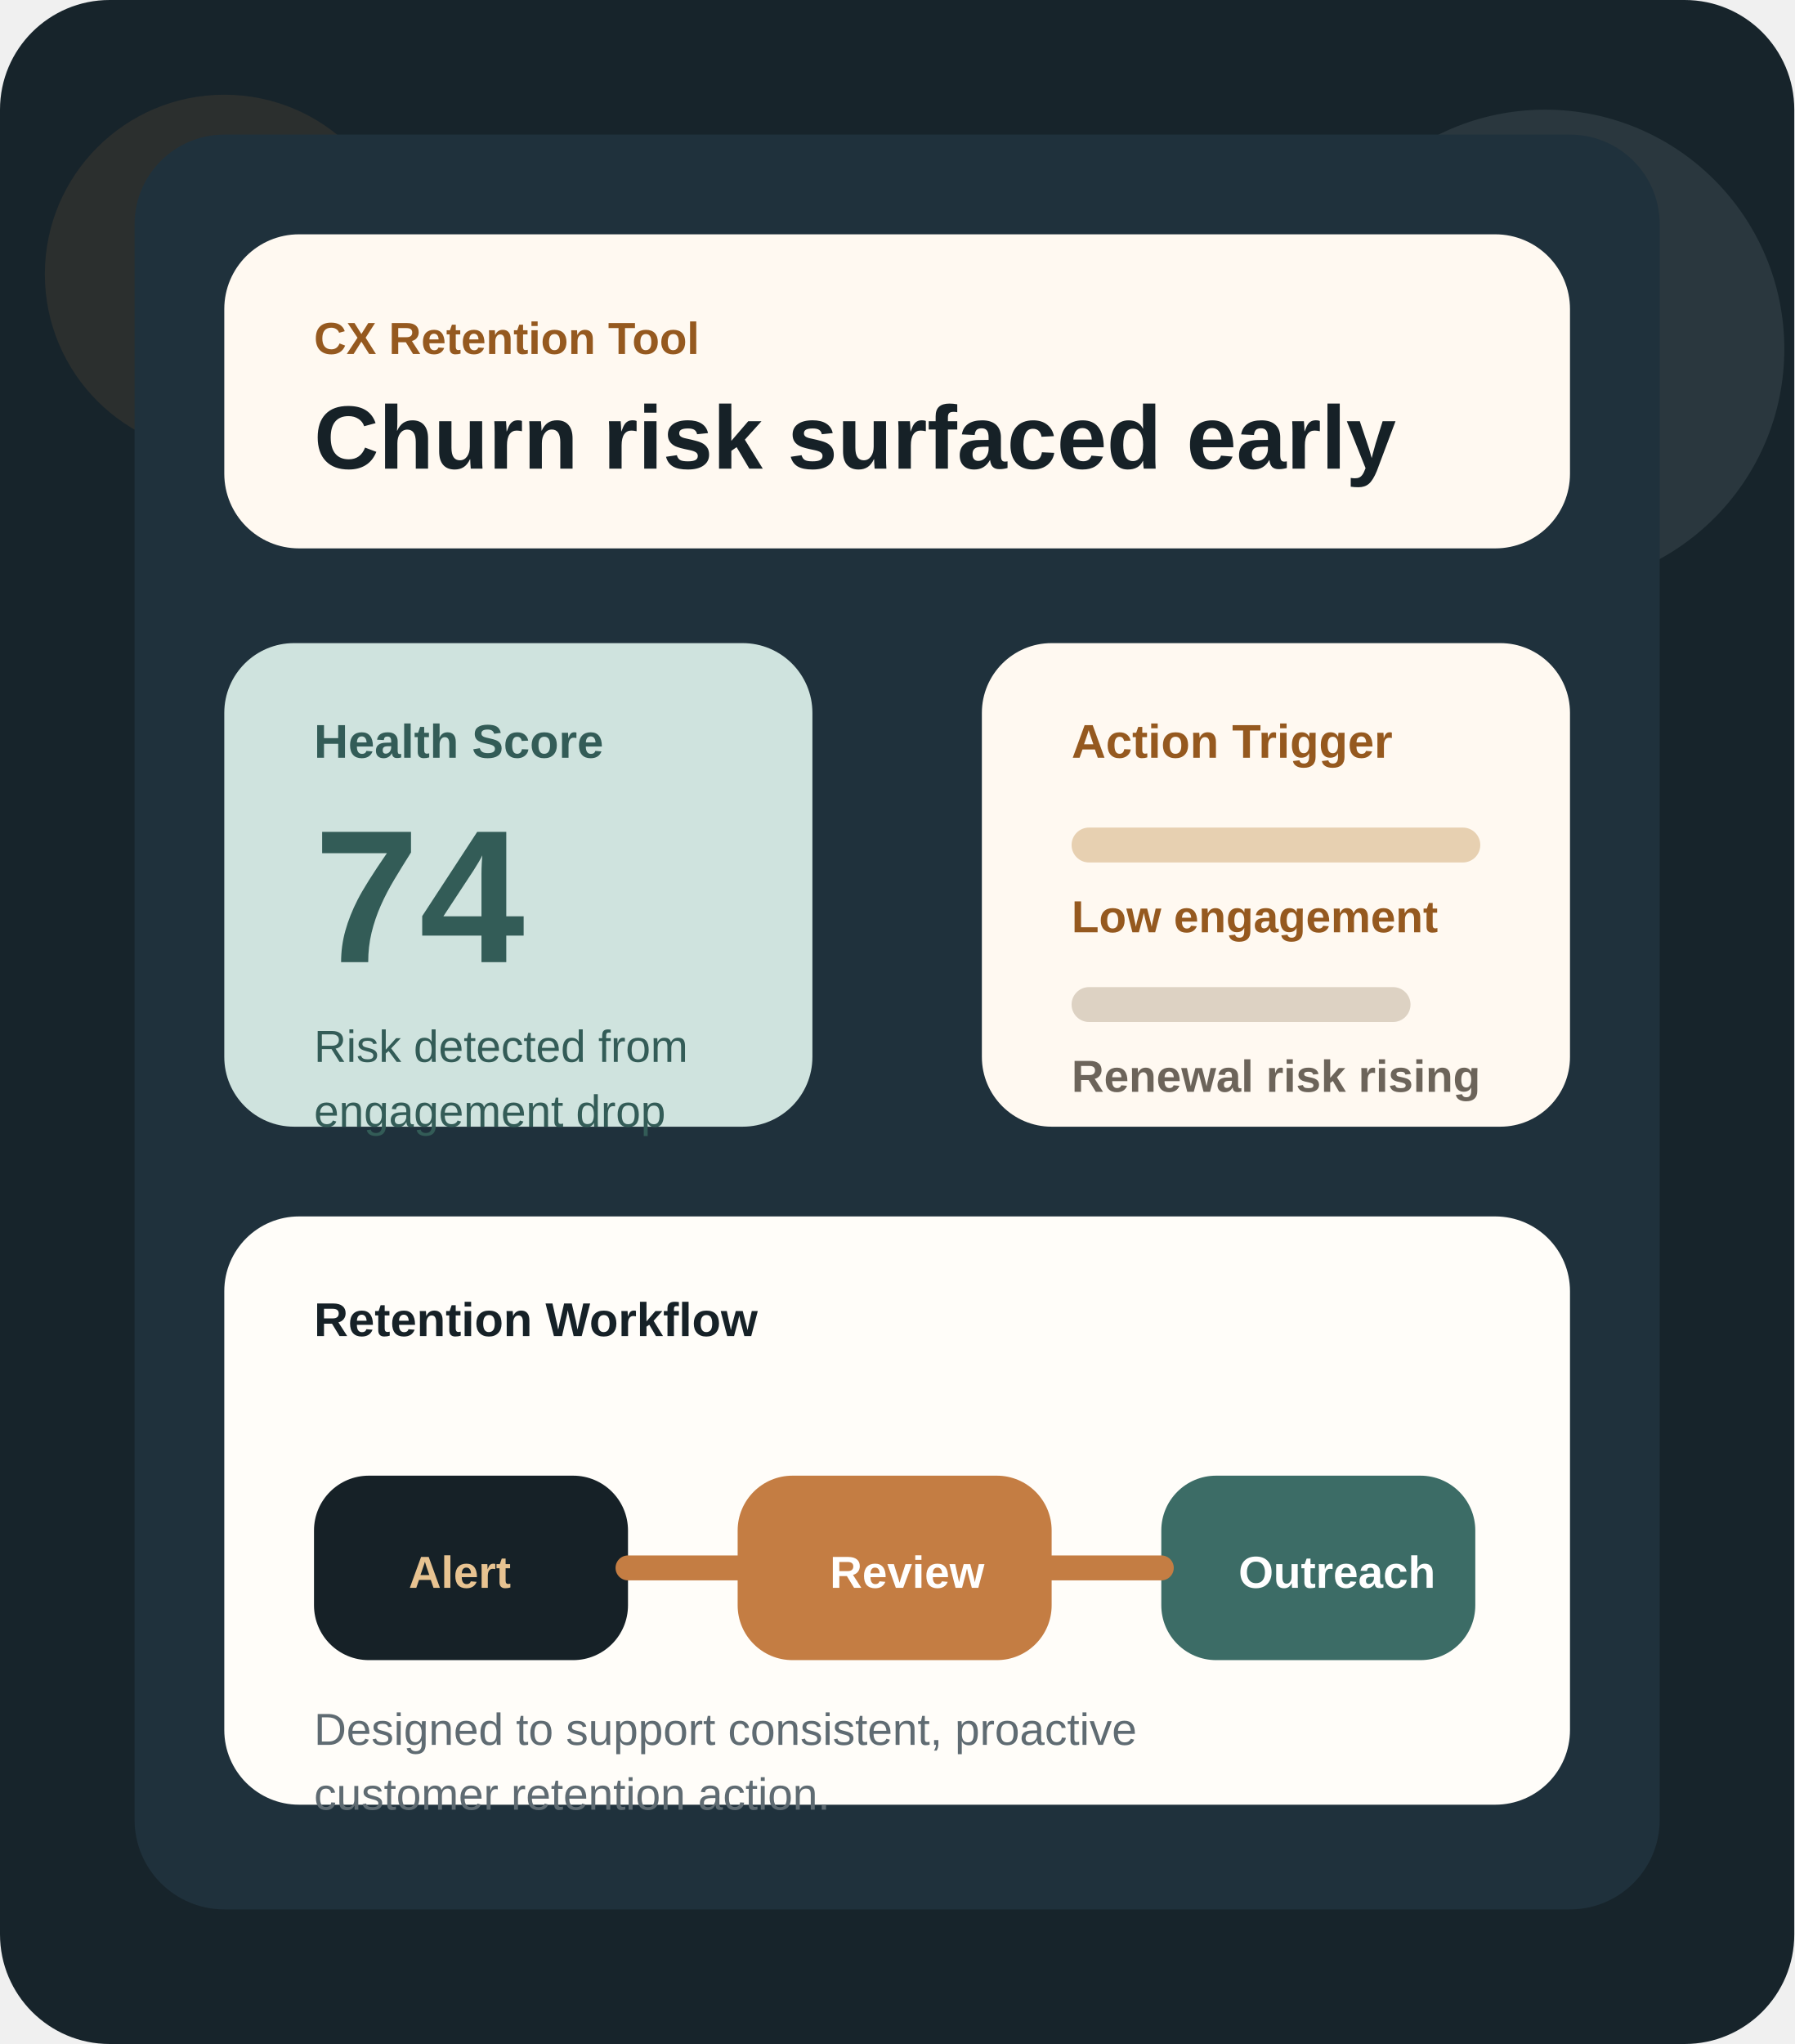
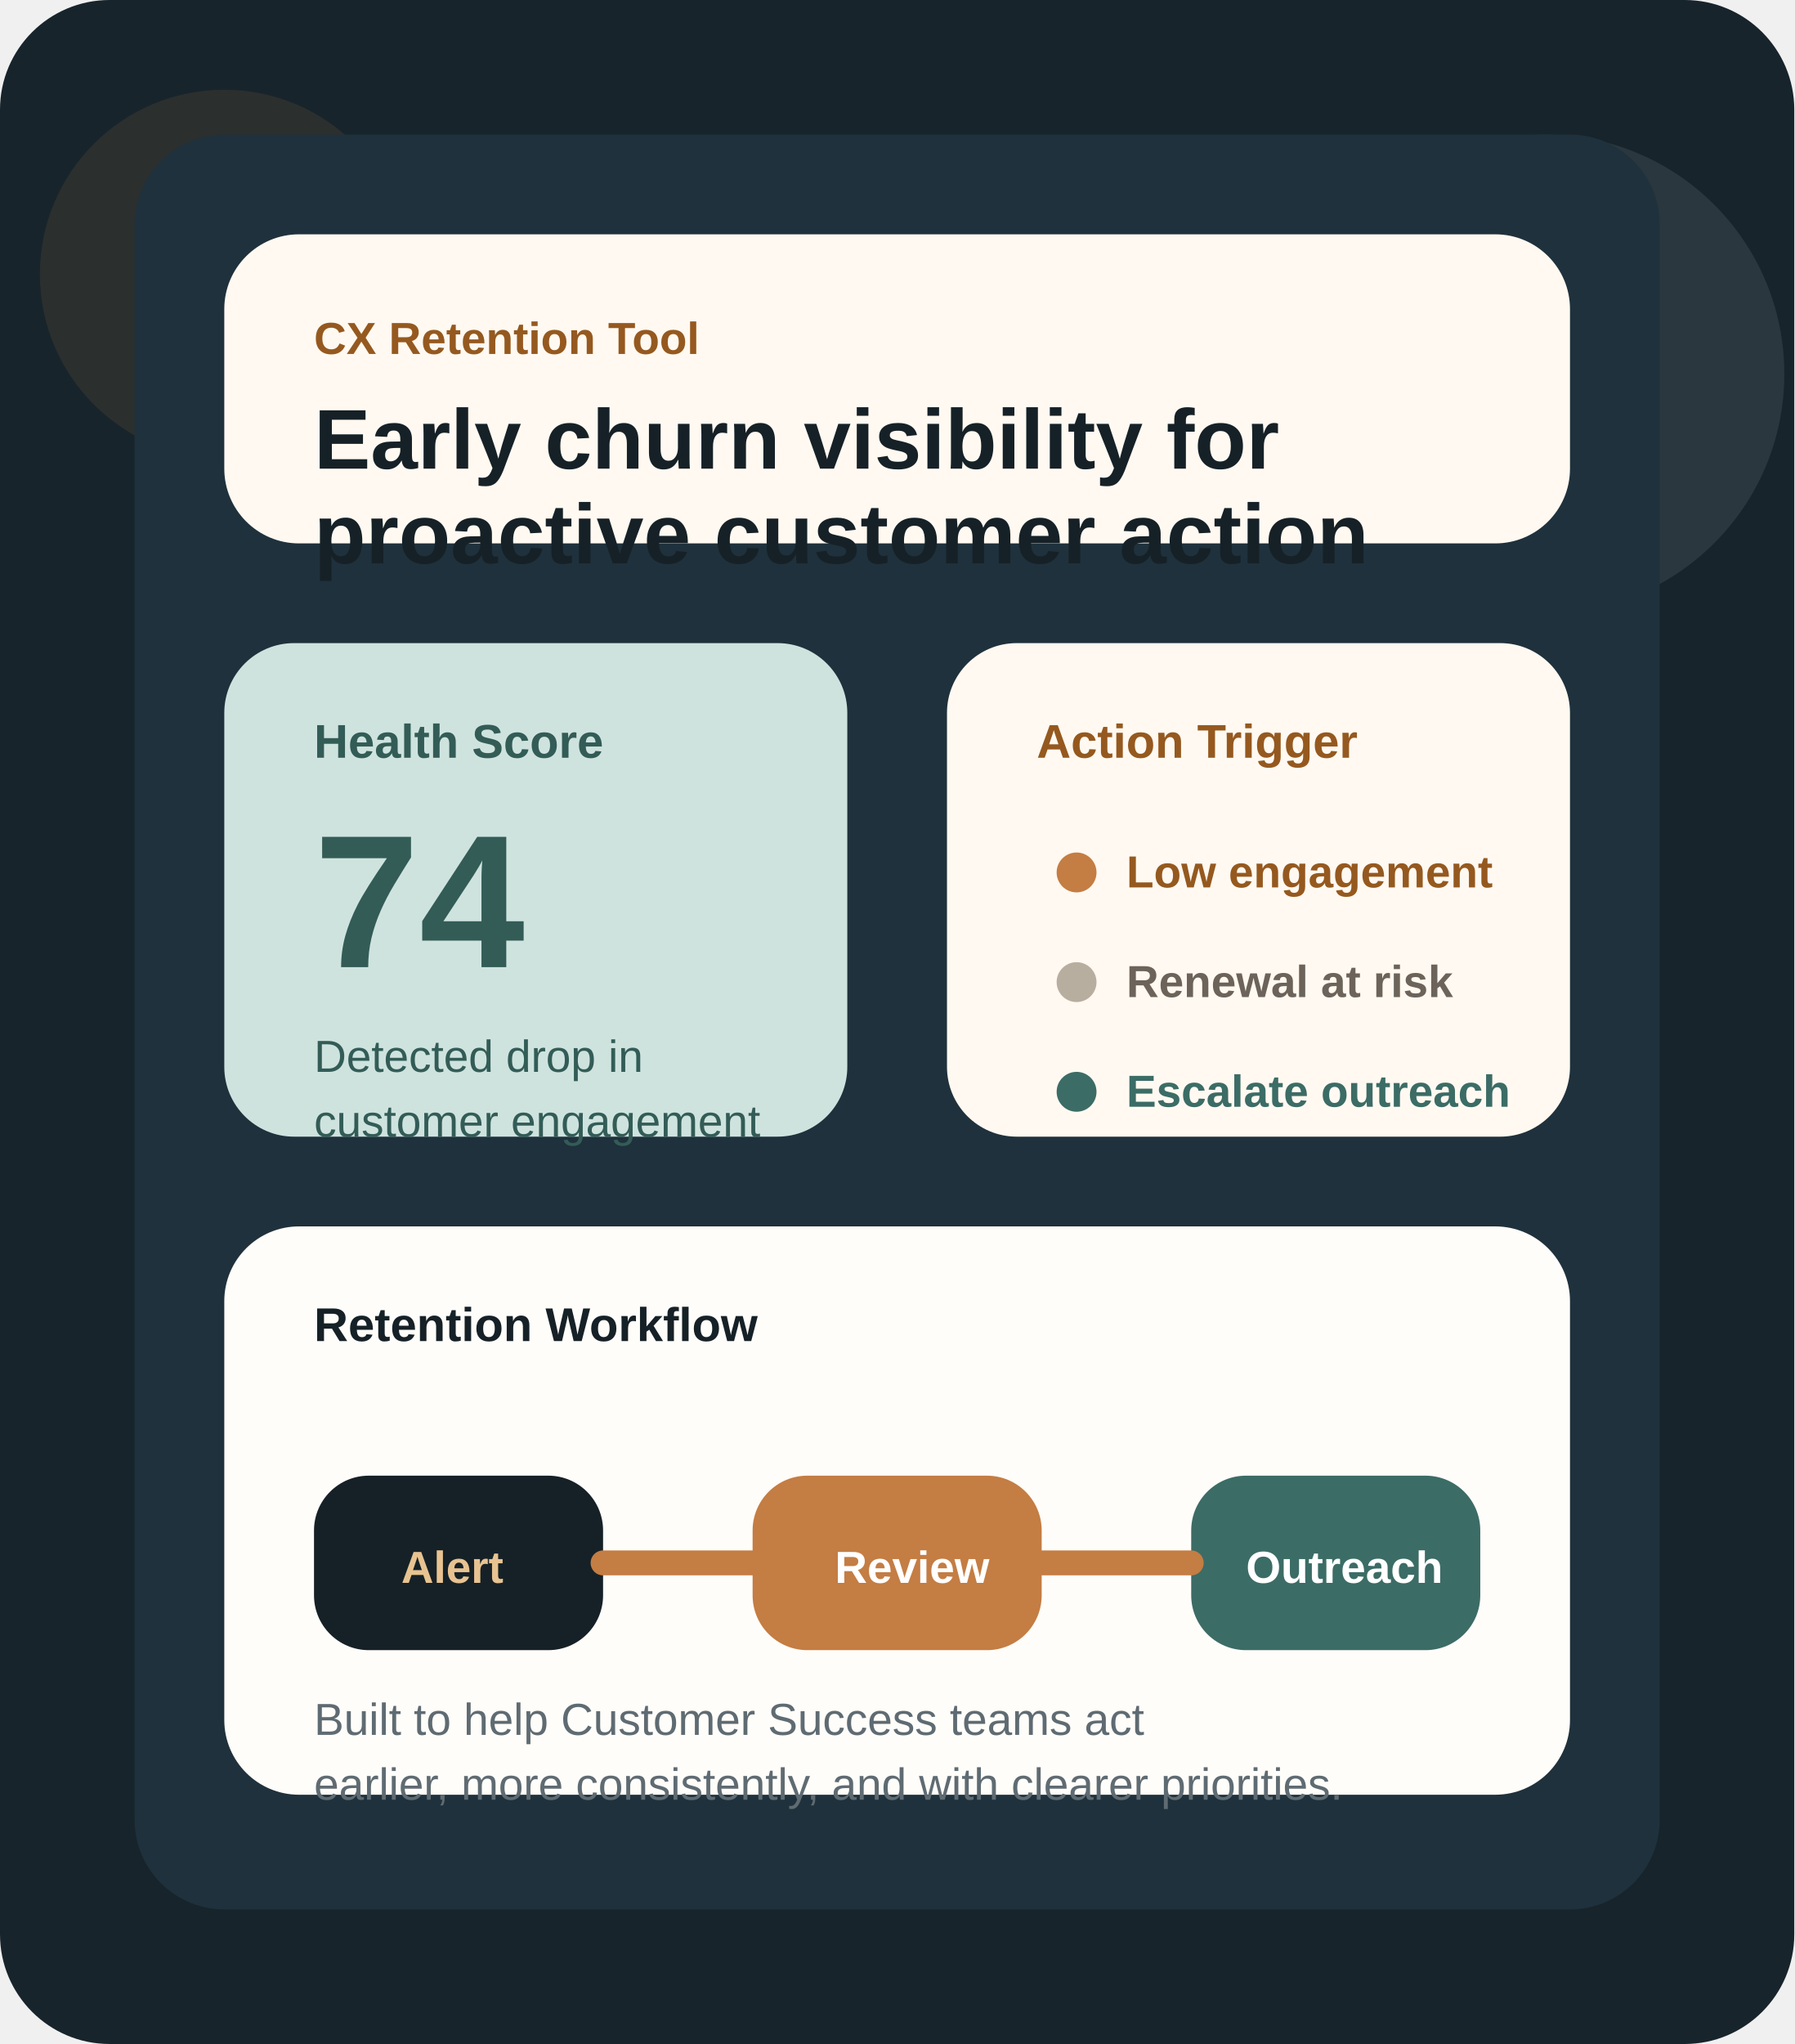
<svg xmlns="http://www.w3.org/2000/svg" width="720" height="820" viewBox="0 0 720 820" fill="none">
  <rect width="720" height="820" rx="44" fill="#17242B" />
-   <circle cx="90" cy="110" r="72" fill="#C47D43" fill-opacity="0.12" />
-   <circle cx="620" cy="140" r="96" fill="#D8EDE7" fill-opacity="0.1" />
+   <circle cx="90" cy="110" r="74" fill="#C47D43" fill-opacity="0.12" />
+   <circle cx="620" cy="150" r="96" fill="#D8EDE7" fill-opacity="0.1" />
  <rect x="54" y="54" width="612" height="712" rx="36" fill="#1F313C" />
-   <rect x="90" y="94" width="540" height="126" rx="30" fill="#FFF9F1" />
+   <rect x="90" y="94" width="540" height="124" rx="30" fill="#FFF9F1" />
  <text x="126" y="142" fill="#95591F" font-family="Arial, sans-serif" font-size="18" font-weight="700">CX Retention Tool</text>
-   <text x="126" y="188" fill="#162127" font-family="Arial, sans-serif" font-size="36" font-weight="700">Churn risk surfaced early</text>
-   <rect x="90" y="258" width="236" height="194" rx="28" fill="#CFE3DE" />
+   <text x="126" y="188" fill="#162127" font-family="Arial, sans-serif" font-size="34" font-weight="700">Early churn visibility for</text>
+   <text x="126" y="226" fill="#162127" font-family="Arial, sans-serif" font-size="34" font-weight="700">proactive customer action</text>
+   <rect x="90" y="258" width="250" height="198" rx="28" fill="#CFE3DE" />
  <text x="126" y="304" fill="#335C57" font-family="Arial, sans-serif" font-size="19" font-weight="700">Health Score</text>
-   <text x="126" y="386" fill="#335C57" font-family="Arial, sans-serif" font-size="76" font-weight="700">74</text>
-   <text x="126" y="426" fill="#335C57" font-family="Arial, sans-serif" font-size="18">Risk detected from</text>
-   <text x="126" y="452" fill="#335C57" font-family="Arial, sans-serif" font-size="18">engagement drop</text>
-   <rect x="394" y="258" width="236" height="194" rx="28" fill="#FFF9F1" />
-   <text x="430" y="304" fill="#95591F" font-family="Arial, sans-serif" font-size="19" font-weight="700">Action Trigger</text>
-   <rect x="430" y="332" width="164" height="14" rx="7" fill="#E7D0B1" />
-   <text x="430" y="374" fill="#95591F" font-family="Arial, sans-serif" font-size="18" font-weight="700">Low engagement</text>
-   <rect x="430" y="396" width="136" height="14" rx="7" fill="#DDD2C3" />
-   <text x="430" y="438" fill="#6C645A" font-family="Arial, sans-serif" font-size="18" font-weight="700">Renewal risk rising</text>
-   <rect x="90" y="488" width="540" height="236" rx="30" fill="#FFFDF9" />
-   <text x="126" y="536" fill="#162127" font-family="Arial, sans-serif" font-size="19" font-weight="700">Retention Workflow</text>
-   <rect x="126" y="592" width="126" height="74" rx="22" fill="#162127" />
-   <text x="164" y="637" fill="#E8C391" font-family="Arial, sans-serif" font-size="18" font-weight="700">Alert</text>
-   <rect x="296" y="592" width="126" height="74" rx="22" fill="#C47D43" />
-   <text x="333" y="637" fill="#FFFFFF" font-family="Arial, sans-serif" font-size="18" font-weight="700">Review</text>
-   <rect x="466" y="592" width="126" height="74" rx="22" fill="#3C6C66" />
-   <text x="497" y="637" fill="#FFFFFF" font-family="Arial, sans-serif" font-size="18" font-weight="700">Outreach</text>
-   <path d="M252 629H296" stroke="#C47D43" stroke-width="10" stroke-linecap="round" />
-   <path d="M422 629H466" stroke="#C47D43" stroke-width="10" stroke-linecap="round" />
-   <text x="126" y="700" fill="#5F6B72" font-family="Arial, sans-serif" font-size="18">Designed to support consistent, proactive</text>
-   <text x="126" y="726" fill="#5F6B72" font-family="Arial, sans-serif" font-size="18">customer retention action.</text>
+   <text x="126" y="388" fill="#335C57" font-family="Arial, sans-serif" font-size="76" font-weight="700">74</text>
+   <text x="126" y="430" fill="#335C57" font-family="Arial, sans-serif" font-size="18">Detected drop in</text>
+   <text x="126" y="456" fill="#335C57" font-family="Arial, sans-serif" font-size="18">customer engagement</text>
+   <rect x="380" y="258" width="250" height="198" rx="28" fill="#FFF9F1" />
+   <text x="416" y="304" fill="#95591F" font-family="Arial, sans-serif" font-size="19" font-weight="700">Action Trigger</text>
+   <circle cx="432" cy="350" r="8" fill="#C47D43" />
+   <text x="452" y="356" fill="#95591F" font-family="Arial, sans-serif" font-size="18" font-weight="700">Low engagement</text>
+   <circle cx="432" cy="394" r="8" fill="#B8AEA0" />
+   <text x="452" y="400" fill="#6C645A" font-family="Arial, sans-serif" font-size="18" font-weight="700">Renewal at risk</text>
+   <circle cx="432" cy="438" r="8" fill="#3C6C66" />
+   <text x="452" y="444" fill="#3C6C66" font-family="Arial, sans-serif" font-size="18" font-weight="700">Escalate outreach</text>
+   <rect x="90" y="492" width="540" height="228" rx="30" fill="#FFFDF9" />
+   <text x="126" y="538" fill="#162127" font-family="Arial, sans-serif" font-size="19" font-weight="700">Retention Workflow</text>
+   <rect x="126" y="592" width="116" height="70" rx="22" fill="#162127" />
+   <text x="161" y="635" fill="#E8C391" font-family="Arial, sans-serif" font-size="18" font-weight="700">Alert</text>
+   <rect x="302" y="592" width="116" height="70" rx="22" fill="#C47D43" />
+   <text x="335" y="635" fill="#FFFFFF" font-family="Arial, sans-serif" font-size="18" font-weight="700">Review</text>
+   <rect x="478" y="592" width="116" height="70" rx="22" fill="#3C6C66" />
+   <text x="500" y="635" fill="#FFFFFF" font-family="Arial, sans-serif" font-size="18" font-weight="700">Outreach</text>
+   <path d="M242 627H302" stroke="#C47D43" stroke-width="10" stroke-linecap="round" />
+   <path d="M418 627H478" stroke="#C47D43" stroke-width="10" stroke-linecap="round" />
+   <text x="126" y="696" fill="#5F6B72" font-family="Arial, sans-serif" font-size="18">Built to help Customer Success teams act</text>
+   <text x="126" y="722" fill="#5F6B72" font-family="Arial, sans-serif" font-size="18">earlier, more consistently, and with clearer priorities.</text>
</svg>
